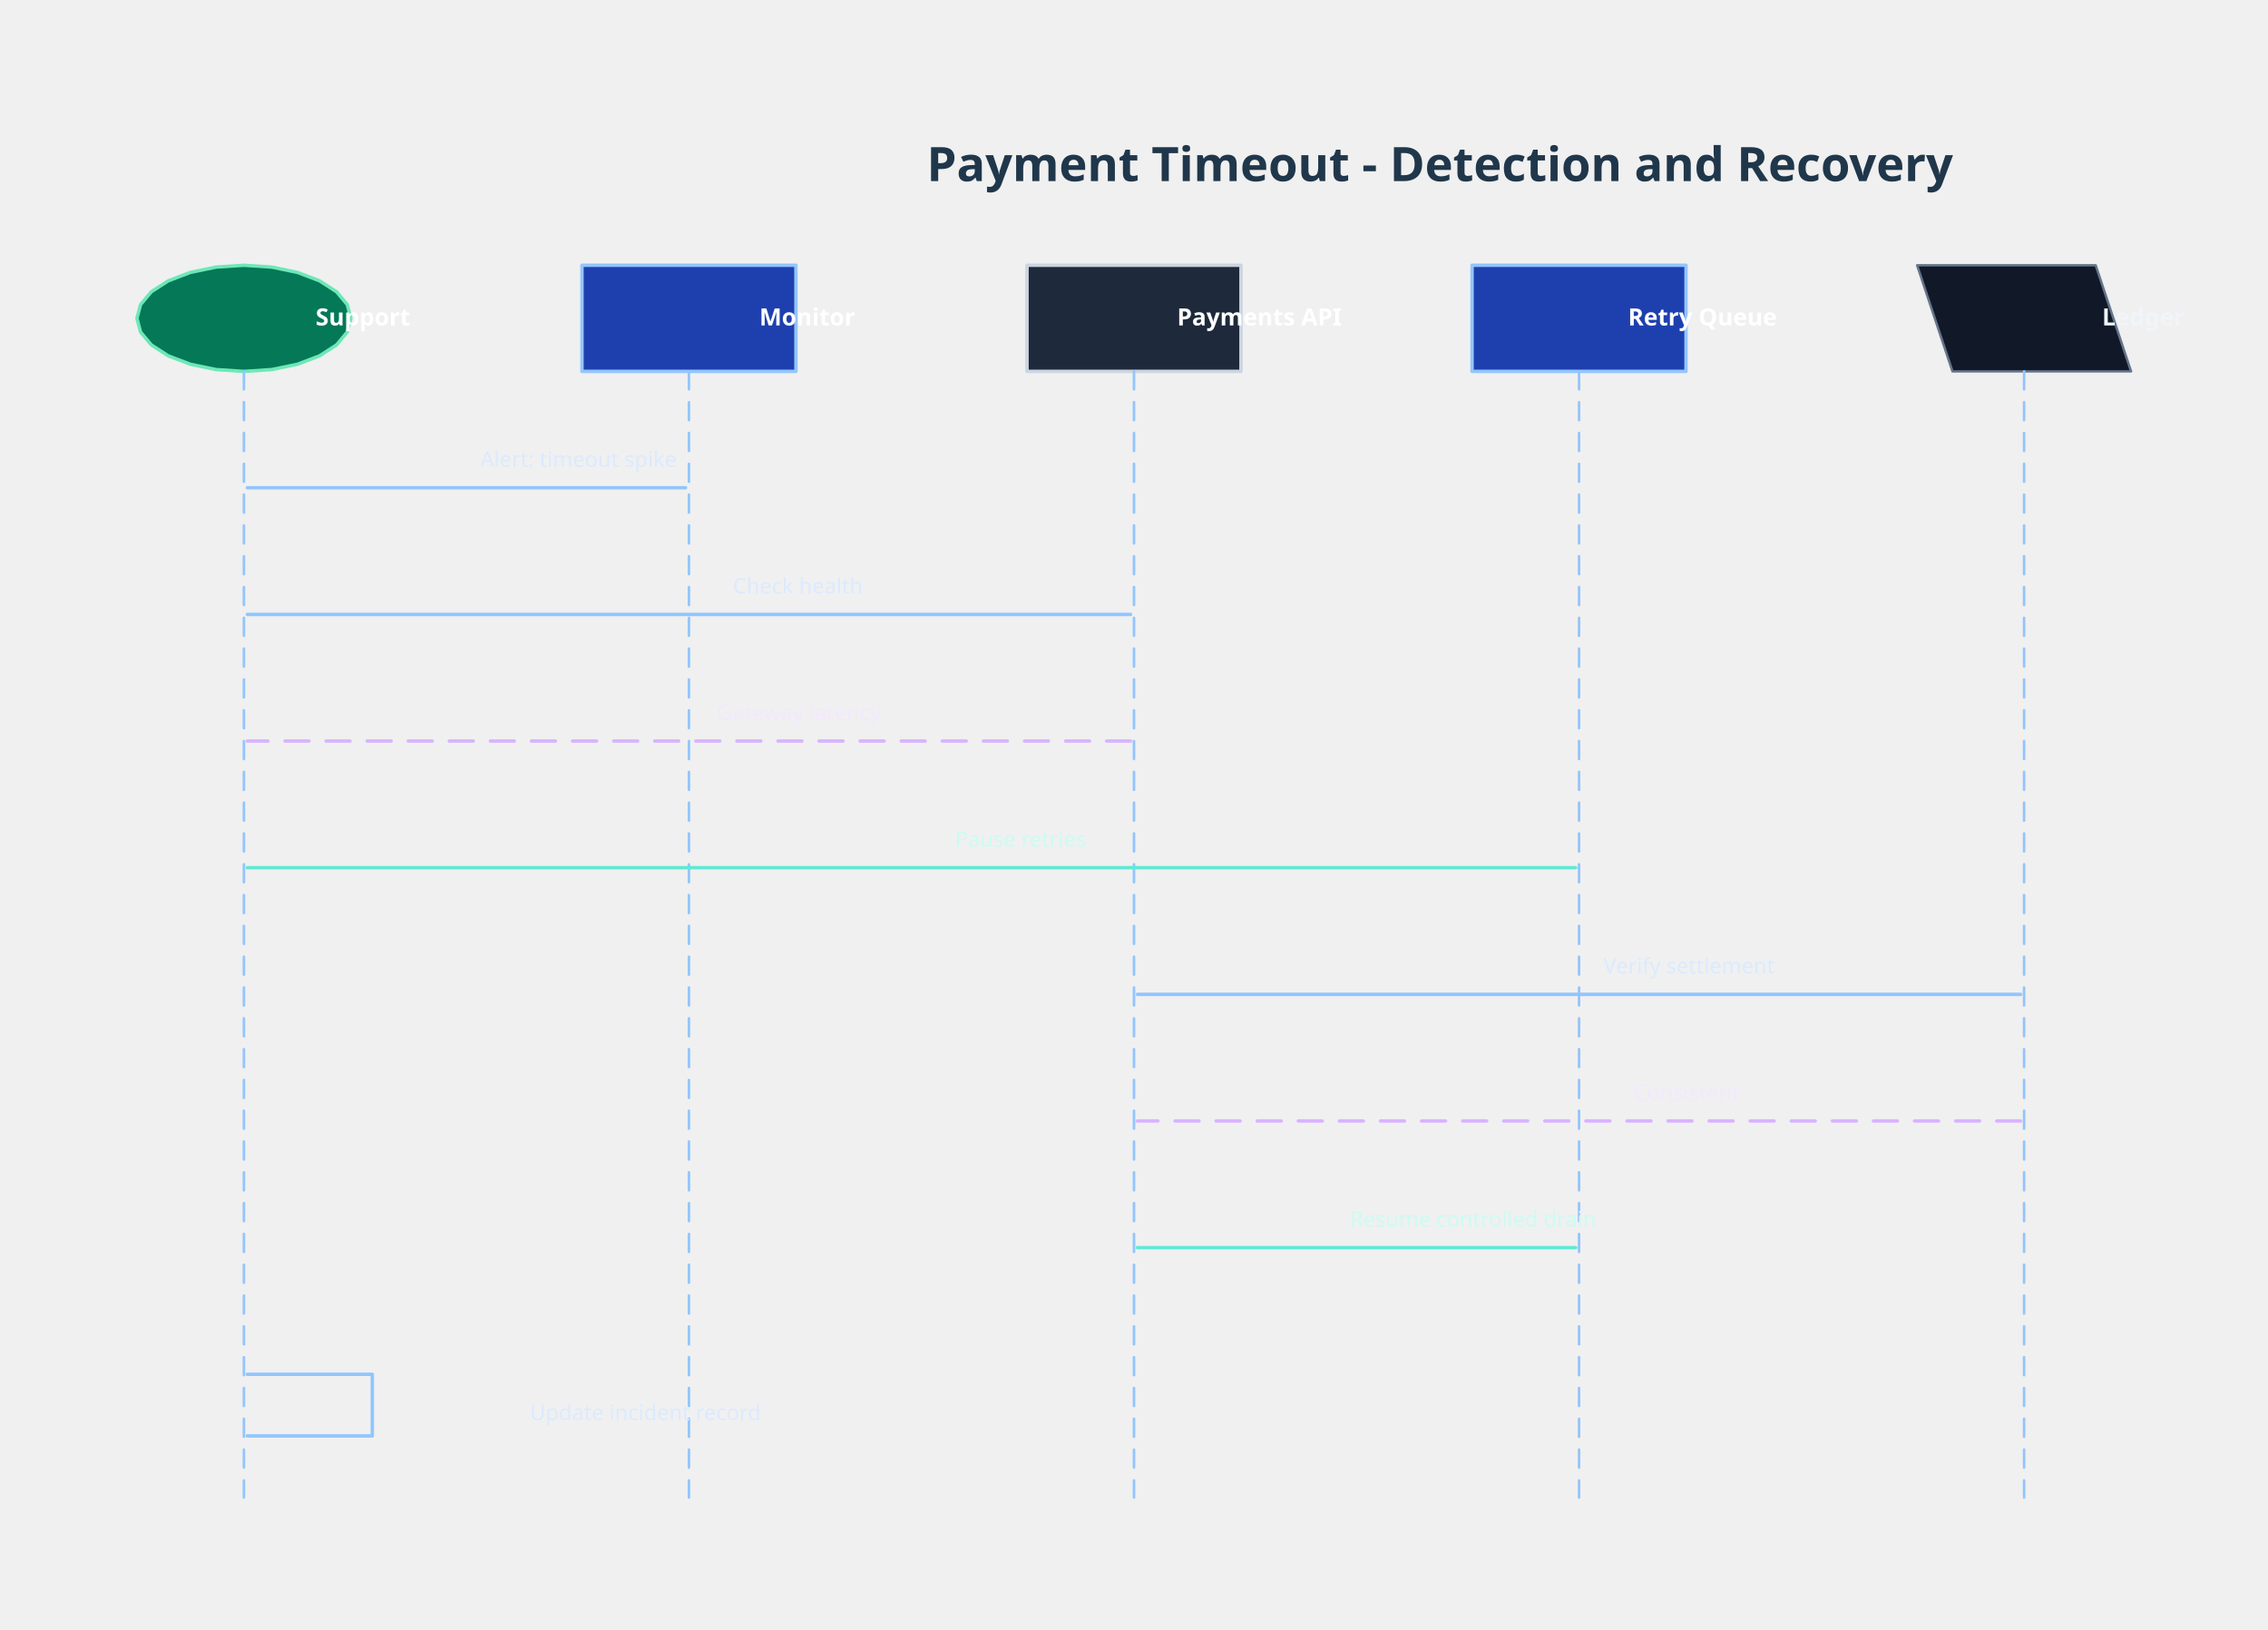
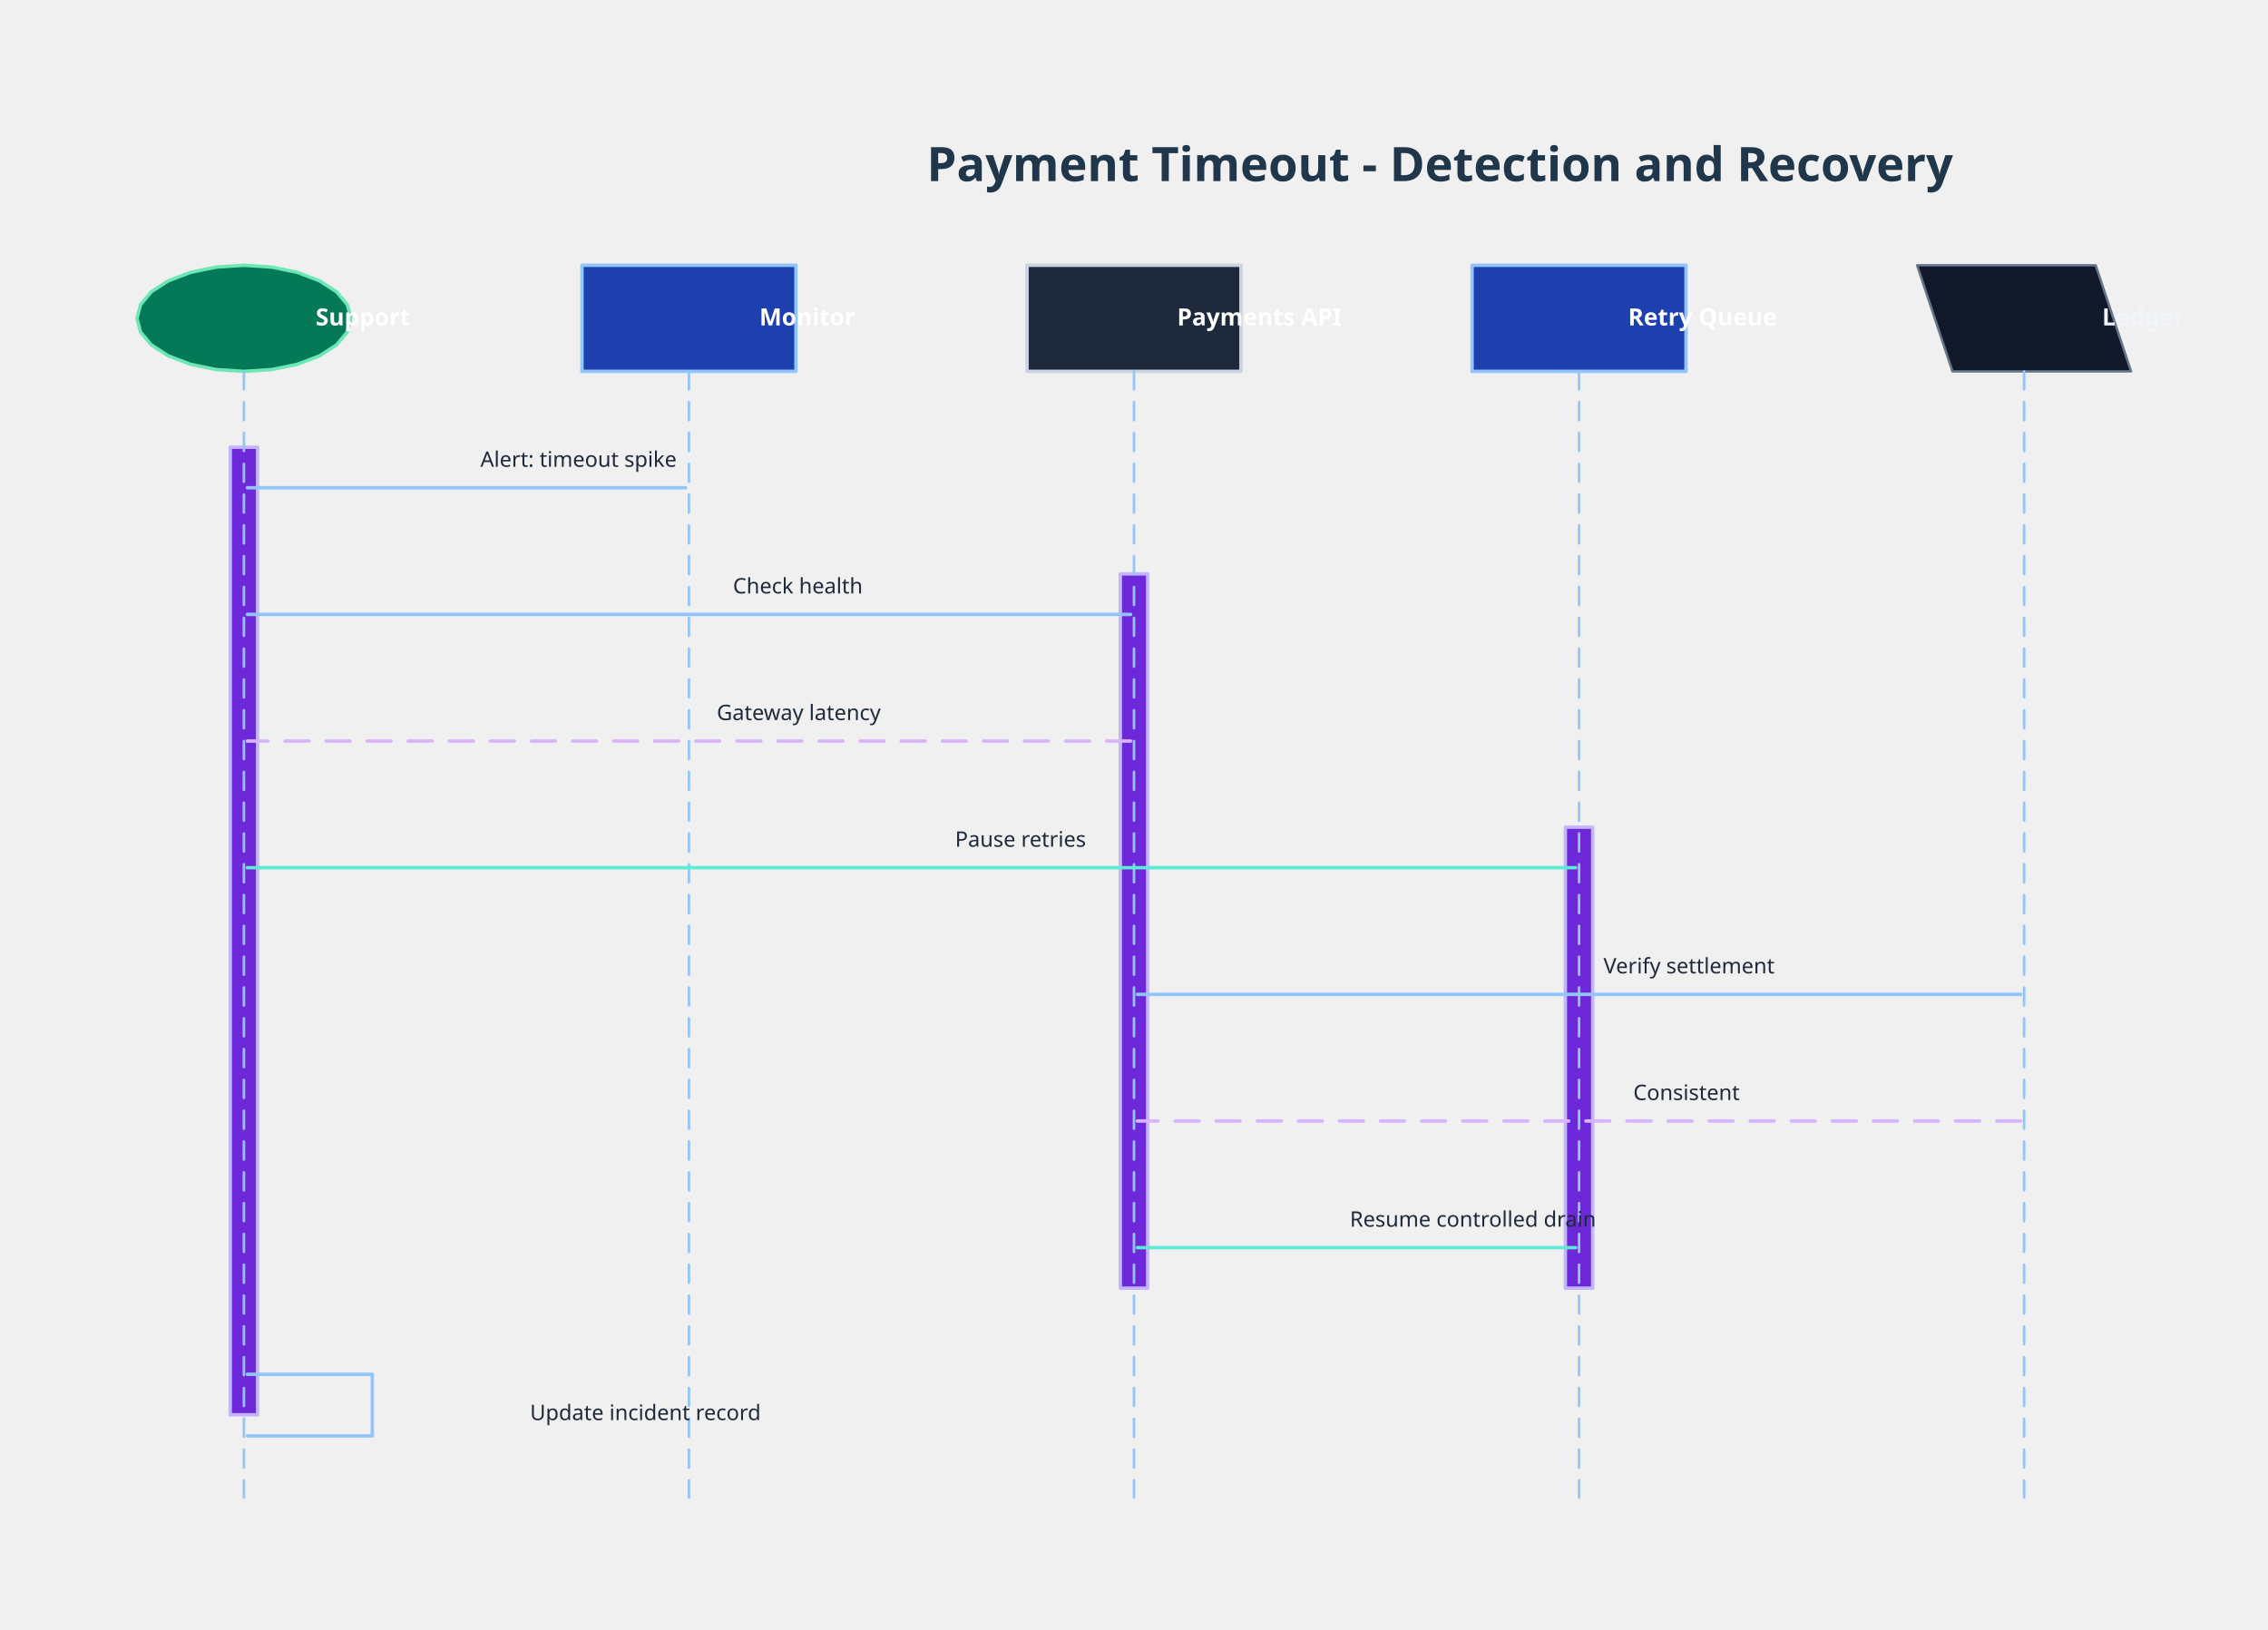
- <svg xmlns="http://www.w3.org/2000/svg" xmlns:ns1="http://schemas.microsoft.com/visio/2003/SVGExtensions/" xmlns:xlink="http://www.w3.org/1999/xlink" width="13.25in" height="9.52in" viewBox="0 0 954 685.44" xml:space="preserve" color-interpolation-filters="sRGB" class="st20">
+ <svg xmlns="http://www.w3.org/2000/svg" xmlns:ns1="http://schemas.microsoft.com/visio/2003/SVGExtensions/" xmlns:xlink="http://www.w3.org/1999/xlink" width="13.25in" height="9.52in" viewBox="0 0 954 685.44" xml:space="preserve" color-interpolation-filters="sRGB" class="st19">
  <ns1:documentProperties ns1:langID="1033" ns1:metric="true" ns1:viewMarkup="false" />
  <style type="text/css">
	
		.st1 {fill:none;stroke:none;stroke-linecap:round;stroke-linejoin:round;stroke-width:1}
		.st2 {fill:#20374b;font-family:Calibri;font-size:1.667em;font-weight:bold}
		.st3 {fill:#047857;stroke:#6ee7b7;stroke-linecap:round;stroke-linejoin:round;stroke-width:1.44}
		.st4 {fill:#ffffff;font-family:Calibri;font-size:0.833em;font-weight:bold}
		.st5 {fill:#1e40af;stroke:#93c5fd;stroke-linecap:round;stroke-linejoin:round;stroke-width:1.44}
		.st6 {fill:#1e293b;stroke:#cbd5e1;stroke-linecap:round;stroke-linejoin:round;stroke-width:1.44}
		.st7 {fill:#111827;stroke:#64748b;stroke-linecap:round;stroke-linejoin:round;stroke-width:1.008}
		.st8 {fill:#f1f5f9;font-family:Calibri;font-size:0.833em;font-weight:bold}
- 		.st9 {fill:none}
- 		.st10 {stroke:#93c5fd;stroke-dasharray:7.56,5.4;stroke-linecap:round;stroke-linejoin:round;stroke-width:1.08}
- 		.st11 {stroke:#93c5fd;stroke-linecap:round;stroke-linejoin:round;stroke-width:1.44}
- 		.st12 {fill:#93c5fd;fill-opacity:1;stroke:#93c5fd;stroke-opacity:1;stroke-width:0.364}
- 		.st13 {fill:#dbeafe;font-family:Calibri;font-size:0.75em}
- 		.st14 {stroke:#d8b4fe;stroke-dasharray:10.08,7.2;stroke-linecap:round;stroke-linejoin:round;stroke-width:1.44}
- 		.st15 {fill:#d8b4fe;fill-opacity:1;stroke:#d8b4fe;stroke-opacity:1;stroke-width:0.364}
- 		.st16 {fill:#f3e8ff;font-family:Calibri;font-size:0.75em}
+ 		.st9 {fill:#6d28d9;stroke:#c4b5fd;stroke-linecap:round;stroke-linejoin:round;stroke-width:1.44}
+ 		.st10 {fill:none}
+ 		.st11 {stroke:#93c5fd;stroke-dasharray:7.56,5.4;stroke-linecap:round;stroke-linejoin:round;stroke-width:1.08}
+ 		.st12 {stroke:#93c5fd;stroke-linecap:round;stroke-linejoin:round;stroke-width:1.44}
+ 		.st13 {fill:#93c5fd;fill-opacity:1;stroke:#93c5fd;stroke-opacity:1;stroke-width:0.364}
+ 		.st14 {fill:#1e293b;font-family:Calibri;font-size:0.75em}
+ 		.st15 {stroke:#d8b4fe;stroke-dasharray:10.08,7.2;stroke-linecap:round;stroke-linejoin:round;stroke-width:1.44}
+ 		.st16 {fill:#d8b4fe;fill-opacity:1;stroke:#d8b4fe;stroke-opacity:1;stroke-width:0.364}
		.st17 {stroke:#5eead4;stroke-linecap:round;stroke-linejoin:round;stroke-width:1.44}
		.st18 {fill:#5eead4;fill-opacity:1;stroke:#5eead4;stroke-opacity:1;stroke-width:0.364}
- 		.st19 {fill:#ccfbf1;font-family:Calibri;font-size:0.75em}
- 		.st20 {fill:none;fill-rule:evenodd;font-size:12px;overflow:visible;stroke-linecap:square;stroke-miterlimit:3}
+ 		.st19 {fill:none;fill-rule:evenodd;font-size:12px;overflow:visible;stroke-linecap:square;stroke-miterlimit:3}
	
	</style>
  <defs id="Markers">
    <g id="lend13">
      <path d="M 3 1 L 0 0 L 3 -1 L 3 1 " style="stroke:none" />
    </g>
-     <marker id="mrkr13-80" class="st12" ns1:arrowType="13" ns1:arrowSize="2" ns1:setback="8.25" refX="-8.25" orient="auto" markerUnits="strokeWidth" overflow="visible">
+     <marker id="mrkr13-86" class="st13" ns1:arrowType="13" ns1:arrowSize="2" ns1:setback="8.25" refX="-8.25" orient="auto" markerUnits="strokeWidth" overflow="visible">
      <use xlink:href="#lend13" transform="scale(-2.75,-2.75) " />
    </marker>
    <g id="lend1">
      <path d="M 1 -1 L 0 0 L 1 1 " style="stroke-linecap:round;stroke-linejoin:round;fill:none" />
    </g>
-     <marker id="mrkr1-91" class="st15" ns1:arrowType="1" ns1:arrowSize="2" orient="auto" markerUnits="strokeWidth" overflow="visible">
+     <marker id="mrkr1-97" class="st16" ns1:arrowType="1" ns1:arrowSize="2" orient="auto" markerUnits="strokeWidth" overflow="visible">
      <use xlink:href="#lend1" transform="scale(-2.75,-2.75) " />
    </marker>
-     <marker id="mrkr1-97" class="st18" ns1:arrowType="1" ns1:arrowSize="2" orient="auto" markerUnits="strokeWidth" overflow="visible">
+     <marker id="mrkr1-103" class="st18" ns1:arrowType="1" ns1:arrowSize="2" orient="auto" markerUnits="strokeWidth" overflow="visible">
      <use xlink:href="#lend1" transform="scale(-2.75,-2.75) " />
    </marker>
  </defs>
  <g ns1:mID="0" ns1:index="1" ns1:groupContext="foregroundPage">
    <ns1:userDefs>
      <ns1:ud ns1:nameU="msvThemeOrder" ns1:val="VT0(0):26" />
    </ns1:userDefs>
    <ns1:pageProperties ns1:drawingScale="1" ns1:pageScale="1" ns1:drawingUnits="0" ns1:shadowOffsetX="8.50394" ns1:shadowOffsetY="-8.50394" />
    <ns1:layer ns1:name="Sequence Lifelines" ns1:index="0" />
    <ns1:layer ns1:name="Sequence Messages" ns1:index="1" />
-     <ns1:layer ns1:name="Sequence Guides" ns1:index="2" ns1:print="false" />
+     <ns1:layer ns1:name="Sequence Activations" ns1:index="2" />
+     <ns1:layer ns1:name="Sequence Guides" ns1:index="3" ns1:print="false" />
    <g id="shape1-1" ns1:mID="1" ns1:groupContext="shape" transform="translate(57.6,-599.04)">
      <ns1:textBlock ns1:margins="rect(0,0,0,0)" ns1:tabSpace="42.5197" />
      <ns1:textRect cx="419.4" cy="669.24" width="838.8" height="32.4" />
      <rect x="0" y="653.04" width="838.8" height="32.4" class="st1" />
      <text x="238.61" y="675.24" class="st2" ns1:langID="1033">
        <ns1:paragraph ns1:horizAlign="1" />
        <ns1:tabList />Payment Timeout - Detection and Recovery</text>
    </g>
    <g id="shape2-4" ns1:mID="2" ns1:groupContext="shape" ns1:layerMember="0" transform="translate(57.6,-529.2)">
      <ns1:textBlock ns1:margins="rect(0,0,0,0)" ns1:tabSpace="42.5197" />
      <ns1:textRect cx="45" cy="663.12" width="90" height="44.64" />
      <path d="M90 663.12 L88.47 657.34 L83.97 651.96 L76.82 647.34 L67.5 643.79 L56.65 641.56 L45 640.8 L33.35 641.56 L22.5        643.79 L13.18 647.34 L6.03 651.96 L1.53 657.34 L0 663.12 L1.53 668.9 L6.03 674.28 L13.18 678.9 L22.5 682.45        L33.35 684.68 L45 685.44 L56.65 684.68 L67.5 682.45 L76.82 678.9 L83.97 674.28 L88.47 668.9 L90 663.12 Z" class="st3" />
      <text x="28.39" y="666.12" class="st4" ns1:langID="1033">
        <ns1:paragraph ns1:horizAlign="1" />
        <ns1:tabList />Support</text>
    </g>
-     <g id="shape3-7" ns1:mID="3" ns1:groupContext="shape" ns1:layerMember="2" transform="translate(101.16,-52.56)">
+     <g id="shape3-7" ns1:mID="3" ns1:groupContext="shape" ns1:layerMember="3" transform="translate(101.16,-52.56)">
      <path d="M2.88 684 L2.83 683.63 L2.69 683.28 L2.46 682.98 L2.16 682.75 L1.81 682.61 L1.44 682.56 L1.07 682.61 L0.72 682.75        L0.42 682.98 L0.19 683.28 L0.05 683.63 L0 684 L0.05 684.37 L0.19 684.72 L0.42 685.02 L0.72 685.25 L1.07        685.39 L1.44 685.44 L1.81 685.39 L2.16 685.25 L2.46 685.02 L2.69 684.72 L2.83 684.37 L2.88 684 Z" class="st1" />
    </g>
    <g id="shape4-9" ns1:mID="4" ns1:groupContext="shape" ns1:layerMember="0" transform="translate(244.8,-529.2)">
      <ns1:textBlock ns1:margins="rect(0,0,0,0)" ns1:tabSpace="42.5197" />
      <ns1:textRect cx="45" cy="663.12" width="90" height="44.64" />
      <rect x="0" y="640.8" width="90" height="44.64" class="st5" />
      <text x="27.83" y="666.12" class="st4" ns1:langID="1033">
        <ns1:paragraph ns1:horizAlign="1" />
        <ns1:tabList />Monitor</text>
    </g>
-     <g id="shape5-12" ns1:mID="5" ns1:groupContext="shape" ns1:layerMember="2" transform="translate(288.36,-52.56)">
+     <g id="shape5-12" ns1:mID="5" ns1:groupContext="shape" ns1:layerMember="3" transform="translate(288.36,-52.56)">
      <path d="M2.88 684 L2.83 683.63 L2.69 683.28 L2.46 682.98 L2.16 682.75 L1.81 682.61 L1.44 682.56 L1.07 682.61 L0.72 682.75        L0.42 682.98 L0.19 683.28 L0.05 683.63 L0 684 L0.05 684.37 L0.19 684.72 L0.42 685.02 L0.72 685.25 L1.07        685.39 L1.44 685.44 L1.81 685.39 L2.16 685.25 L2.46 685.02 L2.69 684.72 L2.83 684.37 L2.88 684 Z" class="st1" />
    </g>
    <g id="shape6-14" ns1:mID="6" ns1:groupContext="shape" ns1:layerMember="0" transform="translate(432,-529.2)">
      <ns1:textBlock ns1:margins="rect(0,0,0,0)" ns1:tabSpace="42.5197" />
      <ns1:textRect cx="45" cy="663.12" width="90" height="44.64" />
      <rect x="0" y="640.8" width="90" height="44.64" class="st6" />
      <text x="16.35" y="666.12" class="st4" ns1:langID="1033">
        <ns1:paragraph ns1:horizAlign="1" />
        <ns1:tabList />Payments API</text>
    </g>
-     <g id="shape7-17" ns1:mID="7" ns1:groupContext="shape" ns1:layerMember="2" transform="translate(475.56,-52.56)">
+     <g id="shape7-17" ns1:mID="7" ns1:groupContext="shape" ns1:layerMember="3" transform="translate(475.56,-52.56)">
      <path d="M2.88 684 L2.83 683.63 L2.69 683.28 L2.46 682.98 L2.16 682.75 L1.81 682.61 L1.44 682.56 L1.07 682.61 L0.72 682.75        L0.42 682.98 L0.19 683.28 L0.05 683.63 L0 684 L0.05 684.37 L0.19 684.72 L0.42 685.02 L0.72 685.25 L1.07        685.39 L1.44 685.44 L1.81 685.39 L2.16 685.25 L2.46 685.02 L2.69 684.72 L2.83 684.37 L2.88 684 Z" class="st1" />
    </g>
    <g id="shape8-19" ns1:mID="8" ns1:groupContext="shape" ns1:layerMember="0" transform="translate(619.2,-529.2)">
      <ns1:textBlock ns1:margins="rect(0,0,0,0)" ns1:tabSpace="42.5197" />
      <ns1:textRect cx="45" cy="663.12" width="90" height="44.64" />
      <rect x="0" y="640.8" width="90" height="44.64" class="st5" />
      <text x="18.83" y="666.12" class="st4" ns1:langID="1033">
        <ns1:paragraph ns1:horizAlign="1" />
        <ns1:tabList />Retry Queue</text>
    </g>
-     <g id="shape9-22" ns1:mID="9" ns1:groupContext="shape" ns1:layerMember="2" transform="translate(662.76,-52.56)">
+     <g id="shape9-22" ns1:mID="9" ns1:groupContext="shape" ns1:layerMember="3" transform="translate(662.76,-52.56)">
      <path d="M2.88 684 L2.83 683.63 L2.69 683.28 L2.46 682.98 L2.16 682.75 L1.81 682.61 L1.44 682.56 L1.07 682.61 L0.72 682.75        L0.42 682.98 L0.19 683.28 L0.05 683.63 L0 684 L0.05 684.37 L0.19 684.72 L0.42 685.02 L0.72 685.25 L1.07        685.39 L1.44 685.44 L1.81 685.39 L2.16 685.25 L2.46 685.02 L2.69 684.72 L2.83 684.37 L2.88 684 Z" class="st1" />
    </g>
    <g id="shape10-24" ns1:mID="10" ns1:groupContext="shape" ns1:layerMember="0" transform="translate(806.4,-529.2)">
      <ns1:textBlock ns1:margins="rect(0,0,0,0)" ns1:tabSpace="42.5197" />
      <ns1:textRect cx="45" cy="663.12" width="90" height="44.64" />
      <path d="M14.88 685.44 L90 685.44 L75.12 640.8 L0 640.8 L14.88 685.44 Z" class="st7" />
      <text x="31.02" y="666.12" class="st8" ns1:langID="1033">
        <ns1:paragraph ns1:horizAlign="1" />
        <ns1:tabList />Ledger</text>
    </g>
-     <g id="shape11-27" ns1:mID="11" ns1:groupContext="shape" ns1:layerMember="2" transform="translate(849.96,-52.56)">
-       <path d="M2.88 684 L2.83 683.63 L2.69 683.28 L2.46 682.98 L2.16 682.75 L1.81 682.61 L1.44 682.56 L1.07 682.61 L0.72 682.75        L0.42 682.98 L0.19 683.28 L0.05 683.63 L0 684 L0.05 684.37 L0.19 684.72 L0.42 685.02 L0.72 685.25 L1.07        685.39 L1.44 685.44 L1.81 685.39 L2.16 685.25 L2.46 685.02 L2.69 684.72 L2.83 684.37 L2.88 684 Z" class="st1" />
-     </g>
-     <g id="shape12-29" ns1:mID="12" ns1:groupContext="shape" ns1:layerMember="2" transform="translate(288.36,-478.8)">
-       <path d="M2.88 684 L2.83 683.63 L2.69 683.28 L2.46 682.98 L2.16 682.75 L1.81 682.61 L1.44 682.56 L1.07 682.61 L0.72 682.75        L0.42 682.98 L0.19 683.28 L0.05 683.63 L0 684 L0.05 684.37 L0.19 684.72 L0.42 685.02 L0.72 685.25 L1.07        685.39 L1.44 685.44 L1.81 685.39 L2.16 685.25 L2.46 685.02 L2.69 684.72 L2.83 684.37 L2.88 684 Z" class="st1" />
-     </g>
-     <g id="shape13-31" ns1:mID="13" ns1:groupContext="shape" ns1:layerMember="2" transform="translate(101.16,-478.8)">
-       <path d="M2.88 684 L2.83 683.63 L2.69 683.28 L2.46 682.98 L2.16 682.75 L1.81 682.61 L1.44 682.56 L1.07 682.61 L0.72 682.75        L0.42 682.98 L0.19 683.28 L0.05 683.63 L0 684 L0.05 684.37 L0.19 684.72 L0.42 685.02 L0.72 685.25 L1.07        685.39 L1.44 685.44 L1.81 685.39 L2.16 685.25 L2.46 685.02 L2.69 684.72 L2.83 684.37 L2.88 684 Z" class="st1" />
-     </g>
-     <g id="shape14-33" ns1:mID="14" ns1:groupContext="shape" ns1:layerMember="2" transform="translate(101.16,-425.52)">
-       <path d="M2.88 684 L2.83 683.63 L2.69 683.28 L2.46 682.98 L2.16 682.75 L1.81 682.61 L1.44 682.56 L1.07 682.61 L0.72 682.75        L0.42 682.98 L0.19 683.28 L0.05 683.63 L0 684 L0.05 684.37 L0.19 684.72 L0.42 685.02 L0.72 685.25 L1.07        685.39 L1.44 685.44 L1.81 685.39 L2.16 685.25 L2.46 685.02 L2.69 684.72 L2.83 684.37 L2.88 684 Z" class="st1" />
-     </g>
-     <g id="shape15-35" ns1:mID="15" ns1:groupContext="shape" ns1:layerMember="2" transform="translate(475.56,-425.52)">
-       <path d="M2.88 684 L2.83 683.63 L2.69 683.28 L2.46 682.98 L2.16 682.75 L1.81 682.61 L1.44 682.56 L1.07 682.61 L0.72 682.75        L0.42 682.98 L0.19 683.28 L0.05 683.63 L0 684 L0.05 684.37 L0.19 684.72 L0.42 685.02 L0.72 685.25 L1.07        685.39 L1.44 685.44 L1.81 685.39 L2.16 685.25 L2.46 685.02 L2.69 684.72 L2.83 684.37 L2.88 684 Z" class="st1" />
-     </g>
-     <g id="shape16-37" ns1:mID="16" ns1:groupContext="shape" ns1:layerMember="2" transform="translate(475.56,-372.24)">
-       <path d="M2.88 684 L2.83 683.63 L2.69 683.28 L2.46 682.98 L2.16 682.75 L1.81 682.61 L1.44 682.56 L1.07 682.61 L0.72 682.75        L0.42 682.98 L0.19 683.28 L0.05 683.63 L0 684 L0.05 684.37 L0.19 684.72 L0.42 685.02 L0.72 685.25 L1.07        685.39 L1.44 685.44 L1.81 685.39 L2.16 685.25 L2.46 685.02 L2.69 684.72 L2.83 684.37 L2.88 684 Z" class="st1" />
-     </g>
-     <g id="shape17-39" ns1:mID="17" ns1:groupContext="shape" ns1:layerMember="2" transform="translate(101.16,-372.24)">
-       <path d="M2.88 684 L2.83 683.63 L2.69 683.28 L2.46 682.98 L2.16 682.75 L1.81 682.61 L1.44 682.56 L1.07 682.61 L0.72 682.75        L0.42 682.98 L0.19 683.28 L0.05 683.63 L0 684 L0.05 684.37 L0.19 684.72 L0.42 685.02 L0.72 685.25 L1.07        685.39 L1.44 685.44 L1.81 685.39 L2.16 685.25 L2.46 685.02 L2.69 684.72 L2.83 684.37 L2.88 684 Z" class="st1" />
-     </g>
-     <g id="shape18-41" ns1:mID="18" ns1:groupContext="shape" ns1:layerMember="2" transform="translate(101.16,-318.96)">
-       <path d="M2.88 684 L2.83 683.63 L2.69 683.28 L2.46 682.98 L2.16 682.75 L1.81 682.61 L1.44 682.56 L1.07 682.61 L0.72 682.75        L0.42 682.98 L0.19 683.28 L0.05 683.63 L0 684 L0.05 684.37 L0.19 684.72 L0.42 685.02 L0.72 685.25 L1.07        685.39 L1.44 685.44 L1.81 685.39 L2.16 685.25 L2.46 685.02 L2.69 684.72 L2.83 684.37 L2.88 684 Z" class="st1" />
-     </g>
-     <g id="shape19-43" ns1:mID="19" ns1:groupContext="shape" ns1:layerMember="2" transform="translate(662.76,-318.96)">
-       <path d="M2.88 684 L2.83 683.63 L2.69 683.28 L2.46 682.98 L2.16 682.75 L1.81 682.61 L1.44 682.56 L1.07 682.61 L0.72 682.75        L0.42 682.98 L0.19 683.28 L0.05 683.63 L0 684 L0.05 684.37 L0.19 684.72 L0.42 685.02 L0.72 685.25 L1.07        685.39 L1.44 685.44 L1.81 685.39 L2.16 685.25 L2.46 685.02 L2.69 684.72 L2.83 684.37 L2.88 684 Z" class="st1" />
-     </g>
-     <g id="shape20-45" ns1:mID="20" ns1:groupContext="shape" ns1:layerMember="2" transform="translate(475.56,-265.68)">
-       <path d="M2.88 684 L2.83 683.63 L2.69 683.28 L2.46 682.98 L2.16 682.75 L1.81 682.61 L1.44 682.56 L1.07 682.61 L0.72 682.75        L0.42 682.98 L0.19 683.28 L0.05 683.63 L0 684 L0.05 684.37 L0.19 684.72 L0.42 685.02 L0.72 685.25 L1.07        685.39 L1.44 685.44 L1.81 685.39 L2.16 685.25 L2.46 685.02 L2.69 684.72 L2.83 684.37 L2.88 684 Z" class="st1" />
-     </g>
-     <g id="shape21-47" ns1:mID="21" ns1:groupContext="shape" ns1:layerMember="2" transform="translate(849.96,-265.68)">
-       <path d="M2.88 684 L2.83 683.63 L2.69 683.28 L2.46 682.98 L2.16 682.75 L1.81 682.61 L1.44 682.56 L1.07 682.61 L0.72 682.75        L0.42 682.98 L0.19 683.28 L0.05 683.63 L0 684 L0.05 684.37 L0.19 684.72 L0.42 685.02 L0.72 685.25 L1.07        685.39 L1.44 685.44 L1.81 685.39 L2.16 685.25 L2.46 685.02 L2.69 684.72 L2.83 684.37 L2.88 684 Z" class="st1" />
-     </g>
-     <g id="shape22-49" ns1:mID="22" ns1:groupContext="shape" ns1:layerMember="2" transform="translate(849.96,-212.4)">
-       <path d="M2.88 684 L2.83 683.63 L2.69 683.28 L2.46 682.98 L2.16 682.75 L1.81 682.61 L1.44 682.56 L1.07 682.61 L0.72 682.75        L0.42 682.98 L0.19 683.28 L0.05 683.63 L0 684 L0.05 684.37 L0.19 684.72 L0.42 685.02 L0.72 685.25 L1.07        685.39 L1.44 685.44 L1.81 685.39 L2.16 685.25 L2.46 685.02 L2.69 684.72 L2.83 684.37 L2.88 684 Z" class="st1" />
-     </g>
-     <g id="shape23-51" ns1:mID="23" ns1:groupContext="shape" ns1:layerMember="2" transform="translate(475.56,-212.4)">
-       <path d="M2.88 684 L2.83 683.63 L2.69 683.28 L2.46 682.98 L2.16 682.75 L1.81 682.61 L1.44 682.56 L1.07 682.61 L0.72 682.75        L0.42 682.98 L0.19 683.28 L0.05 683.63 L0 684 L0.05 684.37 L0.19 684.72 L0.42 685.02 L0.72 685.25 L1.07        685.39 L1.44 685.44 L1.81 685.39 L2.16 685.25 L2.46 685.02 L2.69 684.72 L2.83 684.37 L2.88 684 Z" class="st1" />
-     </g>
-     <g id="shape24-53" ns1:mID="24" ns1:groupContext="shape" ns1:layerMember="2" transform="translate(662.76,-159.12)">
-       <path d="M2.88 684 L2.83 683.63 L2.69 683.28 L2.46 682.98 L2.16 682.75 L1.81 682.61 L1.44 682.56 L1.07 682.61 L0.72 682.75        L0.42 682.98 L0.19 683.28 L0.05 683.63 L0 684 L0.05 684.37 L0.19 684.72 L0.42 685.02 L0.72 685.25 L1.07        685.39 L1.44 685.44 L1.81 685.39 L2.16 685.25 L2.46 685.02 L2.69 684.72 L2.83 684.37 L2.88 684 Z" class="st1" />
-     </g>
-     <g id="shape25-55" ns1:mID="25" ns1:groupContext="shape" ns1:layerMember="2" transform="translate(475.56,-159.12)">
-       <path d="M2.88 684 L2.83 683.63 L2.69 683.28 L2.46 682.98 L2.16 682.75 L1.81 682.61 L1.44 682.56 L1.07 682.61 L0.72 682.75        L0.42 682.98 L0.19 683.28 L0.05 683.63 L0 684 L0.05 684.37 L0.19 684.72 L0.42 685.02 L0.72 685.25 L1.07        685.39 L1.44 685.44 L1.81 685.39 L2.16 685.25 L2.46 685.02 L2.69 684.72 L2.83 684.37 L2.88 684 Z" class="st1" />
-     </g>
-     <g id="shape26-57" ns1:mID="26" ns1:groupContext="shape" ns1:layerMember="2" transform="translate(101.16,-105.84)">
-       <path d="M2.88 684 L2.83 683.63 L2.69 683.28 L2.46 682.98 L2.16 682.75 L1.81 682.61 L1.44 682.56 L1.07 682.61 L0.72 682.75        L0.42 682.98 L0.19 683.28 L0.05 683.63 L0 684 L0.05 684.37 L0.19 684.72 L0.42 685.02 L0.72 685.25 L1.07        685.39 L1.44 685.44 L1.81 685.39 L2.16 685.25 L2.46 685.02 L2.69 684.72 L2.83 684.37 L2.88 684 Z" class="st1" />
-     </g>
-     <g id="shape27-59" ns1:mID="27" ns1:groupContext="shape" ns1:layerMember="2" transform="translate(101.16,-79.92)">
-       <path d="M2.88 684 L2.83 683.63 L2.69 683.28 L2.46 682.98 L2.16 682.75 L1.81 682.61 L1.44 682.56 L1.07 682.61 L0.72 682.75        L0.42 682.98 L0.19 683.28 L0.05 683.63 L0 684 L0.05 684.37 L0.19 684.72 L0.42 685.02 L0.72 685.25 L1.07        685.39 L1.44 685.44 L1.81 685.39 L2.16 685.25 L2.46 685.02 L2.69 684.72 L2.83 684.37 L2.88 684 Z" class="st1" />
-     </g>
-     <g id="shape28-61" ns1:mID="28" ns1:groupContext="shape" ns1:layerMember="0">
-       <path d="M102.6 156.24 L102.6 630 L102.6 156.24 Z" class="st9" />
-       <path d="M102.6 156.24 L102.6 630" class="st10" />
-     </g>
-     <g id="shape29-64" ns1:mID="29" ns1:groupContext="shape" ns1:layerMember="0">
-       <path d="M289.8 156.24 L289.8 630 L289.8 156.24 Z" class="st9" />
-       <path d="M289.8 156.24 L289.8 630" class="st10" />
-     </g>
-     <g id="shape30-67" ns1:mID="30" ns1:groupContext="shape" ns1:layerMember="0">
-       <path d="M477 156.24 L477 630 L477 156.24 Z" class="st9" />
-       <path d="M477 156.24 L477 630" class="st10" />
-     </g>
-     <g id="shape31-70" ns1:mID="31" ns1:groupContext="shape" ns1:layerMember="0">
-       <path d="M664.2 156.24 L664.2 630 L664.2 156.24 Z" class="st9" />
-       <path d="M664.2 156.24 L664.2 630" class="st10" />
-     </g>
-     <g id="shape32-73" ns1:mID="32" ns1:groupContext="shape" ns1:layerMember="0">
-       <path d="M851.4 156.24 L851.4 630 L851.4 156.24 Z" class="st9" />
-       <path d="M851.4 156.24 L851.4 630" class="st10" />
-     </g>
-     <g id="shape33-76" ns1:mID="33" ns1:groupContext="shape" ns1:layerMember="1">
+     <g id="shape11-27" ns1:mID="11" ns1:groupContext="shape" ns1:layerMember="3" transform="translate(849.96,-52.56)">
+       <path d="M2.88 684 L2.83 683.63 L2.69 683.28 L2.46 682.98 L2.16 682.75 L1.81 682.61 L1.44 682.56 L1.07 682.61 L0.72 682.75        L0.42 682.98 L0.19 683.28 L0.05 683.63 L0 684 L0.05 684.37 L0.19 684.72 L0.42 685.02 L0.72 685.25 L1.07        685.39 L1.44 685.44 L1.81 685.39 L2.16 685.25 L2.46 685.02 L2.69 684.72 L2.83 684.37 L2.88 684 Z" class="st1" />
+     </g>
+     <g id="shape12-29" ns1:mID="12" ns1:groupContext="shape" ns1:layerMember="2" transform="translate(96.84,-90.2304)">
+       <rect x="0" y="278.381" width="11.52" height="407.059" class="st9" />
+     </g>
+     <g id="shape13-31" ns1:mID="13" ns1:groupContext="shape" ns1:layerMember="2" transform="translate(471.24,-143.51)">
+       <rect x="0" y="384.941" width="11.52" height="300.499" class="st9" />
+     </g>
+     <g id="shape14-33" ns1:mID="14" ns1:groupContext="shape" ns1:layerMember="2" transform="translate(658.44,-143.51)">
+       <rect x="0" y="491.501" width="11.52" height="193.939" class="st9" />
+     </g>
+     <g id="shape15-35" ns1:mID="15" ns1:groupContext="shape" ns1:layerMember="3" transform="translate(288.36,-478.8)">
+       <path d="M2.88 684 L2.83 683.63 L2.69 683.28 L2.46 682.98 L2.16 682.75 L1.81 682.61 L1.44 682.56 L1.07 682.61 L0.72 682.75        L0.42 682.98 L0.19 683.28 L0.05 683.63 L0 684 L0.05 684.37 L0.19 684.72 L0.42 685.02 L0.72 685.25 L1.07        685.39 L1.44 685.44 L1.81 685.39 L2.16 685.25 L2.46 685.02 L2.69 684.72 L2.83 684.37 L2.88 684 Z" class="st1" />
+     </g>
+     <g id="shape16-37" ns1:mID="16" ns1:groupContext="shape" ns1:layerMember="3" transform="translate(101.16,-478.8)">
+       <path d="M2.88 684 L2.83 683.63 L2.69 683.28 L2.46 682.98 L2.16 682.75 L1.81 682.61 L1.44 682.56 L1.07 682.61 L0.72 682.75        L0.42 682.98 L0.19 683.28 L0.05 683.63 L0 684 L0.05 684.37 L0.19 684.72 L0.42 685.02 L0.72 685.25 L1.07        685.39 L1.44 685.44 L1.81 685.39 L2.16 685.25 L2.46 685.02 L2.69 684.72 L2.83 684.37 L2.88 684 Z" class="st1" />
+     </g>
+     <g id="shape17-39" ns1:mID="17" ns1:groupContext="shape" ns1:layerMember="3" transform="translate(101.16,-425.52)">
+       <path d="M2.88 684 L2.83 683.63 L2.69 683.28 L2.46 682.98 L2.16 682.75 L1.81 682.61 L1.44 682.56 L1.07 682.61 L0.72 682.75        L0.42 682.98 L0.19 683.28 L0.05 683.63 L0 684 L0.05 684.37 L0.19 684.72 L0.42 685.02 L0.72 685.25 L1.07        685.39 L1.44 685.44 L1.81 685.39 L2.16 685.25 L2.46 685.02 L2.69 684.72 L2.83 684.37 L2.88 684 Z" class="st1" />
+     </g>
+     <g id="shape18-41" ns1:mID="18" ns1:groupContext="shape" ns1:layerMember="3" transform="translate(475.56,-425.52)">
+       <path d="M2.88 684 L2.83 683.63 L2.69 683.28 L2.46 682.98 L2.16 682.75 L1.81 682.61 L1.44 682.56 L1.07 682.61 L0.72 682.75        L0.42 682.98 L0.19 683.28 L0.05 683.63 L0 684 L0.05 684.37 L0.19 684.72 L0.42 685.02 L0.72 685.25 L1.07        685.39 L1.44 685.44 L1.81 685.39 L2.16 685.25 L2.46 685.02 L2.69 684.72 L2.83 684.37 L2.88 684 Z" class="st1" />
+     </g>
+     <g id="shape19-43" ns1:mID="19" ns1:groupContext="shape" ns1:layerMember="3" transform="translate(475.56,-372.24)">
+       <path d="M2.88 684 L2.83 683.63 L2.69 683.28 L2.46 682.98 L2.16 682.75 L1.81 682.61 L1.44 682.56 L1.07 682.61 L0.72 682.75        L0.42 682.98 L0.19 683.28 L0.05 683.63 L0 684 L0.05 684.37 L0.19 684.72 L0.42 685.02 L0.72 685.25 L1.07        685.39 L1.44 685.44 L1.81 685.39 L2.16 685.25 L2.46 685.02 L2.69 684.72 L2.83 684.37 L2.88 684 Z" class="st1" />
+     </g>
+     <g id="shape20-45" ns1:mID="20" ns1:groupContext="shape" ns1:layerMember="3" transform="translate(101.16,-372.24)">
+       <path d="M2.88 684 L2.83 683.63 L2.69 683.28 L2.46 682.98 L2.16 682.75 L1.81 682.61 L1.44 682.56 L1.07 682.61 L0.72 682.75        L0.42 682.98 L0.19 683.28 L0.05 683.63 L0 684 L0.05 684.37 L0.19 684.72 L0.42 685.02 L0.72 685.25 L1.07        685.39 L1.44 685.44 L1.81 685.39 L2.16 685.25 L2.46 685.02 L2.69 684.72 L2.83 684.37 L2.88 684 Z" class="st1" />
+     </g>
+     <g id="shape21-47" ns1:mID="21" ns1:groupContext="shape" ns1:layerMember="3" transform="translate(101.16,-318.96)">
+       <path d="M2.88 684 L2.83 683.63 L2.69 683.28 L2.46 682.98 L2.16 682.75 L1.81 682.61 L1.44 682.56 L1.07 682.61 L0.72 682.75        L0.42 682.98 L0.19 683.28 L0.05 683.63 L0 684 L0.05 684.37 L0.19 684.72 L0.42 685.02 L0.72 685.25 L1.07        685.39 L1.44 685.44 L1.81 685.39 L2.16 685.25 L2.46 685.02 L2.69 684.72 L2.83 684.37 L2.88 684 Z" class="st1" />
+     </g>
+     <g id="shape22-49" ns1:mID="22" ns1:groupContext="shape" ns1:layerMember="3" transform="translate(662.76,-318.96)">
+       <path d="M2.88 684 L2.83 683.63 L2.69 683.28 L2.46 682.98 L2.16 682.75 L1.81 682.61 L1.44 682.56 L1.07 682.61 L0.72 682.75        L0.42 682.98 L0.19 683.28 L0.05 683.63 L0 684 L0.05 684.37 L0.19 684.72 L0.42 685.02 L0.72 685.25 L1.07        685.39 L1.44 685.44 L1.81 685.39 L2.16 685.25 L2.46 685.02 L2.69 684.72 L2.83 684.37 L2.88 684 Z" class="st1" />
+     </g>
+     <g id="shape23-51" ns1:mID="23" ns1:groupContext="shape" ns1:layerMember="3" transform="translate(475.56,-265.68)">
+       <path d="M2.88 684 L2.83 683.63 L2.69 683.28 L2.46 682.98 L2.16 682.75 L1.81 682.61 L1.44 682.56 L1.07 682.61 L0.72 682.75        L0.42 682.98 L0.19 683.28 L0.05 683.63 L0 684 L0.05 684.37 L0.19 684.72 L0.42 685.02 L0.72 685.25 L1.07        685.39 L1.44 685.44 L1.81 685.39 L2.16 685.25 L2.46 685.02 L2.69 684.72 L2.83 684.37 L2.88 684 Z" class="st1" />
+     </g>
+     <g id="shape24-53" ns1:mID="24" ns1:groupContext="shape" ns1:layerMember="3" transform="translate(849.96,-265.68)">
+       <path d="M2.88 684 L2.83 683.63 L2.69 683.28 L2.46 682.98 L2.16 682.75 L1.81 682.61 L1.44 682.56 L1.07 682.61 L0.72 682.75        L0.42 682.98 L0.19 683.28 L0.05 683.63 L0 684 L0.05 684.37 L0.19 684.72 L0.42 685.02 L0.72 685.25 L1.07        685.39 L1.44 685.44 L1.81 685.39 L2.16 685.25 L2.46 685.02 L2.69 684.72 L2.83 684.37 L2.88 684 Z" class="st1" />
+     </g>
+     <g id="shape25-55" ns1:mID="25" ns1:groupContext="shape" ns1:layerMember="3" transform="translate(849.96,-212.4)">
+       <path d="M2.88 684 L2.83 683.63 L2.69 683.28 L2.46 682.98 L2.16 682.75 L1.81 682.61 L1.44 682.56 L1.07 682.61 L0.72 682.75        L0.42 682.98 L0.19 683.28 L0.05 683.63 L0 684 L0.05 684.37 L0.19 684.72 L0.42 685.02 L0.72 685.25 L1.07        685.39 L1.44 685.44 L1.81 685.39 L2.16 685.25 L2.46 685.02 L2.69 684.72 L2.83 684.37 L2.88 684 Z" class="st1" />
+     </g>
+     <g id="shape26-57" ns1:mID="26" ns1:groupContext="shape" ns1:layerMember="3" transform="translate(475.56,-212.4)">
+       <path d="M2.88 684 L2.83 683.63 L2.69 683.28 L2.46 682.98 L2.16 682.75 L1.81 682.61 L1.44 682.56 L1.07 682.61 L0.72 682.75        L0.42 682.98 L0.19 683.28 L0.05 683.63 L0 684 L0.05 684.37 L0.19 684.72 L0.42 685.02 L0.72 685.25 L1.07        685.39 L1.44 685.44 L1.81 685.39 L2.16 685.25 L2.46 685.02 L2.69 684.72 L2.83 684.37 L2.88 684 Z" class="st1" />
+     </g>
+     <g id="shape27-59" ns1:mID="27" ns1:groupContext="shape" ns1:layerMember="3" transform="translate(662.76,-159.12)">
+       <path d="M2.88 684 L2.83 683.63 L2.69 683.28 L2.46 682.98 L2.16 682.75 L1.81 682.61 L1.44 682.56 L1.07 682.61 L0.72 682.75        L0.42 682.98 L0.19 683.28 L0.05 683.63 L0 684 L0.05 684.37 L0.19 684.72 L0.42 685.02 L0.72 685.25 L1.07        685.39 L1.44 685.44 L1.81 685.39 L2.16 685.25 L2.46 685.02 L2.69 684.72 L2.83 684.37 L2.88 684 Z" class="st1" />
+     </g>
+     <g id="shape28-61" ns1:mID="28" ns1:groupContext="shape" ns1:layerMember="3" transform="translate(475.56,-159.12)">
+       <path d="M2.88 684 L2.83 683.63 L2.69 683.28 L2.46 682.98 L2.16 682.75 L1.81 682.61 L1.44 682.56 L1.07 682.61 L0.72 682.75        L0.42 682.98 L0.19 683.28 L0.05 683.63 L0 684 L0.05 684.37 L0.19 684.72 L0.42 685.02 L0.72 685.25 L1.07        685.39 L1.44 685.44 L1.81 685.39 L2.16 685.25 L2.46 685.02 L2.69 684.72 L2.83 684.37 L2.88 684 Z" class="st1" />
+     </g>
+     <g id="shape29-63" ns1:mID="29" ns1:groupContext="shape" ns1:layerMember="3" transform="translate(101.16,-105.84)">
+       <path d="M2.88 684 L2.83 683.63 L2.69 683.28 L2.46 682.98 L2.16 682.75 L1.81 682.61 L1.44 682.56 L1.07 682.61 L0.72 682.75        L0.42 682.98 L0.19 683.28 L0.05 683.63 L0 684 L0.05 684.37 L0.19 684.72 L0.42 685.02 L0.72 685.25 L1.07        685.39 L1.44 685.44 L1.81 685.39 L2.16 685.25 L2.46 685.02 L2.69 684.72 L2.83 684.37 L2.88 684 Z" class="st1" />
+     </g>
+     <g id="shape30-65" ns1:mID="30" ns1:groupContext="shape" ns1:layerMember="3" transform="translate(101.16,-79.92)">
+       <path d="M2.88 684 L2.83 683.63 L2.69 683.28 L2.46 682.98 L2.16 682.75 L1.81 682.61 L1.44 682.56 L1.07 682.61 L0.72 682.75        L0.42 682.98 L0.19 683.28 L0.05 683.63 L0 684 L0.05 684.37 L0.19 684.72 L0.42 685.02 L0.72 685.25 L1.07        685.39 L1.44 685.44 L1.81 685.39 L2.16 685.25 L2.46 685.02 L2.69 684.72 L2.83 684.37 L2.88 684 Z" class="st1" />
+     </g>
+     <g id="shape31-67" ns1:mID="31" ns1:groupContext="shape" ns1:layerMember="0">
+       <path d="M102.6 156.24 L102.6 630 L102.6 156.24 Z" class="st10" />
+       <path d="M102.6 156.24 L102.6 630" class="st11" />
+     </g>
+     <g id="shape32-70" ns1:mID="32" ns1:groupContext="shape" ns1:layerMember="0">
+       <path d="M289.8 156.24 L289.8 630 L289.8 156.24 Z" class="st10" />
+       <path d="M289.8 156.24 L289.8 630" class="st11" />
+     </g>
+     <g id="shape33-73" ns1:mID="33" ns1:groupContext="shape" ns1:layerMember="0">
+       <path d="M477 156.24 L477 630 L477 156.24 Z" class="st10" />
+       <path d="M477 156.24 L477 630" class="st11" />
+     </g>
+     <g id="shape34-76" ns1:mID="34" ns1:groupContext="shape" ns1:layerMember="0">
+       <path d="M664.2 156.24 L664.2 630 L664.2 156.24 Z" class="st10" />
+       <path d="M664.2 156.24 L664.2 630" class="st11" />
+     </g>
+     <g id="shape35-79" ns1:mID="35" ns1:groupContext="shape" ns1:layerMember="0">
+       <path d="M851.4 156.24 L851.4 630 L851.4 156.24 Z" class="st10" />
+       <path d="M851.4 156.24 L851.4 630" class="st11" />
+     </g>
+     <g id="shape36-82" ns1:mID="36" ns1:groupContext="shape" ns1:layerMember="1">
      <ns1:textBlock ns1:margins="rect(0,0,0,0)" ns1:tabSpace="42.5197" />
      <ns1:textRect cx="196.2" cy="193.68" width="172.8" height="20.16" />
-       <path d="M288.36 205.2 L104.04 205.2 L288.36 205.2 Z" class="st9" />
-       <path d="M288.36 205.2 L104.04 205.2" class="st11" />
-       <text x="159.95" y="196.38" class="st13" ns1:langID="1033">
+       <path d="M288.36 205.2 L104.04 205.2 L288.36 205.2 Z" class="st10" />
+       <path d="M288.36 205.2 L104.04 205.2" class="st12" />
+       <text x="159.95" y="196.38" class="st14" ns1:langID="1033">
        <ns1:paragraph ns1:horizAlign="1" />
        <ns1:tabList />Alert: timeout spike</text>
    </g>
-     <g id="shape34-82" ns1:mID="34" ns1:groupContext="shape" ns1:layerMember="1">
+     <g id="shape37-88" ns1:mID="37" ns1:groupContext="shape" ns1:layerMember="1">
      <ns1:textBlock ns1:margins="rect(0,0,0,0)" ns1:tabSpace="42.5197" />
      <ns1:textRect cx="289.8" cy="246.96" width="187.2" height="20.16" />
-       <path d="M104.04 258.48 L475.56 258.48 L104.04 258.48 Z" class="st9" />
-       <path d="M104.04 258.48 L475.56 258.48" class="st11" />
-       <text x="266.17" y="249.66" class="st13" ns1:langID="1033">
+       <path d="M104.04 258.48 L475.56 258.48 L104.04 258.48 Z" class="st10" />
+       <path d="M104.04 258.48 L475.56 258.48" class="st12" />
+       <text x="266.17" y="249.66" class="st14" ns1:langID="1033">
        <ns1:paragraph ns1:horizAlign="1" />
        <ns1:tabList />Check health</text>
    </g>
-     <g id="shape35-87" ns1:mID="35" ns1:groupContext="shape" ns1:layerMember="1">
+     <g id="shape38-93" ns1:mID="38" ns1:groupContext="shape" ns1:layerMember="1">
      <ns1:textBlock ns1:margins="rect(0,0,0,0)" ns1:tabSpace="42.5197" />
      <ns1:textRect cx="289.8" cy="300.24" width="187.2" height="20.16" />
-       <path d="M475.56 311.76 L104.04 311.76 L475.56 311.76 Z" class="st9" />
-       <path d="M475.56 311.76 L104.04 311.76" class="st14" />
-       <text x="259.39" y="302.94" class="st16" ns1:langID="1033">
+       <path d="M475.56 311.76 L104.04 311.76 L475.56 311.76 Z" class="st10" />
+       <path d="M475.56 311.76 L104.04 311.76" class="st15" />
+       <text x="259.39" y="302.94" class="st14" ns1:langID="1033">
        <ns1:paragraph ns1:horizAlign="1" />
        <ns1:tabList />Gateway latency</text>
    </g>
-     <g id="shape36-93" ns1:mID="36" ns1:groupContext="shape" ns1:layerMember="1">
+     <g id="shape39-99" ns1:mID="39" ns1:groupContext="shape" ns1:layerMember="1">
      <ns1:textBlock ns1:margins="rect(0,0,0,0)" ns1:tabSpace="42.5197" />
      <ns1:textRect cx="383.4" cy="353.52" width="187.2" height="20.16" />
-       <path d="M104.04 365.04 L662.76 365.04 L104.04 365.04 Z" class="st9" />
+       <path d="M104.04 365.04 L662.76 365.04 L104.04 365.04 Z" class="st10" />
      <path d="M104.04 365.04 L662.76 365.04" class="st17" />
-       <text x="359.62" y="356.22" class="st19" ns1:langID="1033">
+       <text x="359.62" y="356.22" class="st14" ns1:langID="1033">
        <ns1:paragraph ns1:horizAlign="1" />
        <ns1:tabList />Pause retries</text>
    </g>
-     <g id="shape37-99" ns1:mID="37" ns1:groupContext="shape" ns1:layerMember="1">
+     <g id="shape40-105" ns1:mID="40" ns1:groupContext="shape" ns1:layerMember="1">
      <ns1:textBlock ns1:margins="rect(0,0,0,0)" ns1:tabSpace="42.5197" />
      <ns1:textRect cx="664.2" cy="406.8" width="187.2" height="20.16" />
-       <path d="M478.44 418.32 L849.96 418.32 L478.44 418.32 Z" class="st9" />
-       <path d="M478.44 418.32 L849.96 418.32" class="st11" />
-       <text x="632.39" y="409.5" class="st13" ns1:langID="1033">
+       <path d="M478.44 418.32 L849.96 418.32 L478.44 418.32 Z" class="st10" />
+       <path d="M478.44 418.32 L849.96 418.32" class="st12" />
+       <text x="632.39" y="409.5" class="st14" ns1:langID="1033">
        <ns1:paragraph ns1:horizAlign="1" />
        <ns1:tabList />Verify settlement</text>
    </g>
-     <g id="shape38-104" ns1:mID="38" ns1:groupContext="shape" ns1:layerMember="1">
+     <g id="shape41-110" ns1:mID="41" ns1:groupContext="shape" ns1:layerMember="1">
      <ns1:textBlock ns1:margins="rect(0,0,0,0)" ns1:tabSpace="42.5197" />
      <ns1:textRect cx="664.2" cy="460.08" width="187.2" height="20.16" />
-       <path d="M849.96 471.6 L478.44 471.6 L849.96 471.6 Z" class="st9" />
-       <path d="M849.96 471.6 L478.44 471.6" class="st14" />
-       <text x="644.89" y="462.78" class="st16" ns1:langID="1033">
+       <path d="M849.96 471.6 L478.44 471.6 L849.96 471.6 Z" class="st10" />
+       <path d="M849.96 471.6 L478.44 471.6" class="st15" />
+       <text x="644.89" y="462.78" class="st14" ns1:langID="1033">
        <ns1:paragraph ns1:horizAlign="1" />
        <ns1:tabList />Consistent</text>
    </g>
-     <g id="shape39-109" ns1:mID="39" ns1:groupContext="shape" ns1:layerMember="1">
+     <g id="shape42-115" ns1:mID="42" ns1:groupContext="shape" ns1:layerMember="1">
      <ns1:textBlock ns1:margins="rect(0,0,0,0)" ns1:tabSpace="42.5197" />
      <ns1:textRect cx="570.6" cy="513.36" width="172.8" height="20.16" />
-       <path d="M662.76 524.88 L478.44 524.88 L662.76 524.88 Z" class="st9" />
+       <path d="M662.76 524.88 L478.44 524.88 L662.76 524.88 Z" class="st10" />
      <path d="M662.76 524.88 L478.44 524.88" class="st17" />
-       <text x="525.68" y="516.06" class="st19" ns1:langID="1033">
+       <text x="525.68" y="516.06" class="st14" ns1:langID="1033">
        <ns1:paragraph ns1:horizAlign="1" />
        <ns1:tabList />Resume controlled drain</text>
    </g>
-     <g id="shape40-114" ns1:mID="40" ns1:groupContext="shape" ns1:layerMember="1">
+     <g id="shape43-120" ns1:mID="43" ns1:groupContext="shape" ns1:layerMember="1">
      <ns1:textBlock ns1:margins="rect(0,0,0,0)" ns1:tabSpace="42.5197" />
      <ns1:textRect cx="223.2" cy="594.72" width="107.28" height="33.12" />
-       <path d="M104.04 578.16 L156.6 578.16 L156.6 604.08 L104.04 604.08 L104.04 578.16 Z" class="st9" />
-       <path d="M104.04 578.16 L156.6 578.16 L156.6 604.08 L104.04 604.08" class="st11" />
-       <text x="180.82" y="597.42" class="st13" ns1:langID="1033">
+       <path d="M104.04 578.16 L156.6 578.16 L156.6 604.08 L104.04 604.08 L104.04 578.16 Z" class="st10" />
+       <path d="M104.04 578.16 L156.6 578.16 L156.6 604.08 L104.04 604.08" class="st12" />
+       <text x="180.82" y="597.42" class="st14" ns1:langID="1033">
        <ns1:paragraph ns1:horizAlign="1" />
        <ns1:tabList />Update incident record</text>
    </g>
  </g>
</svg>
